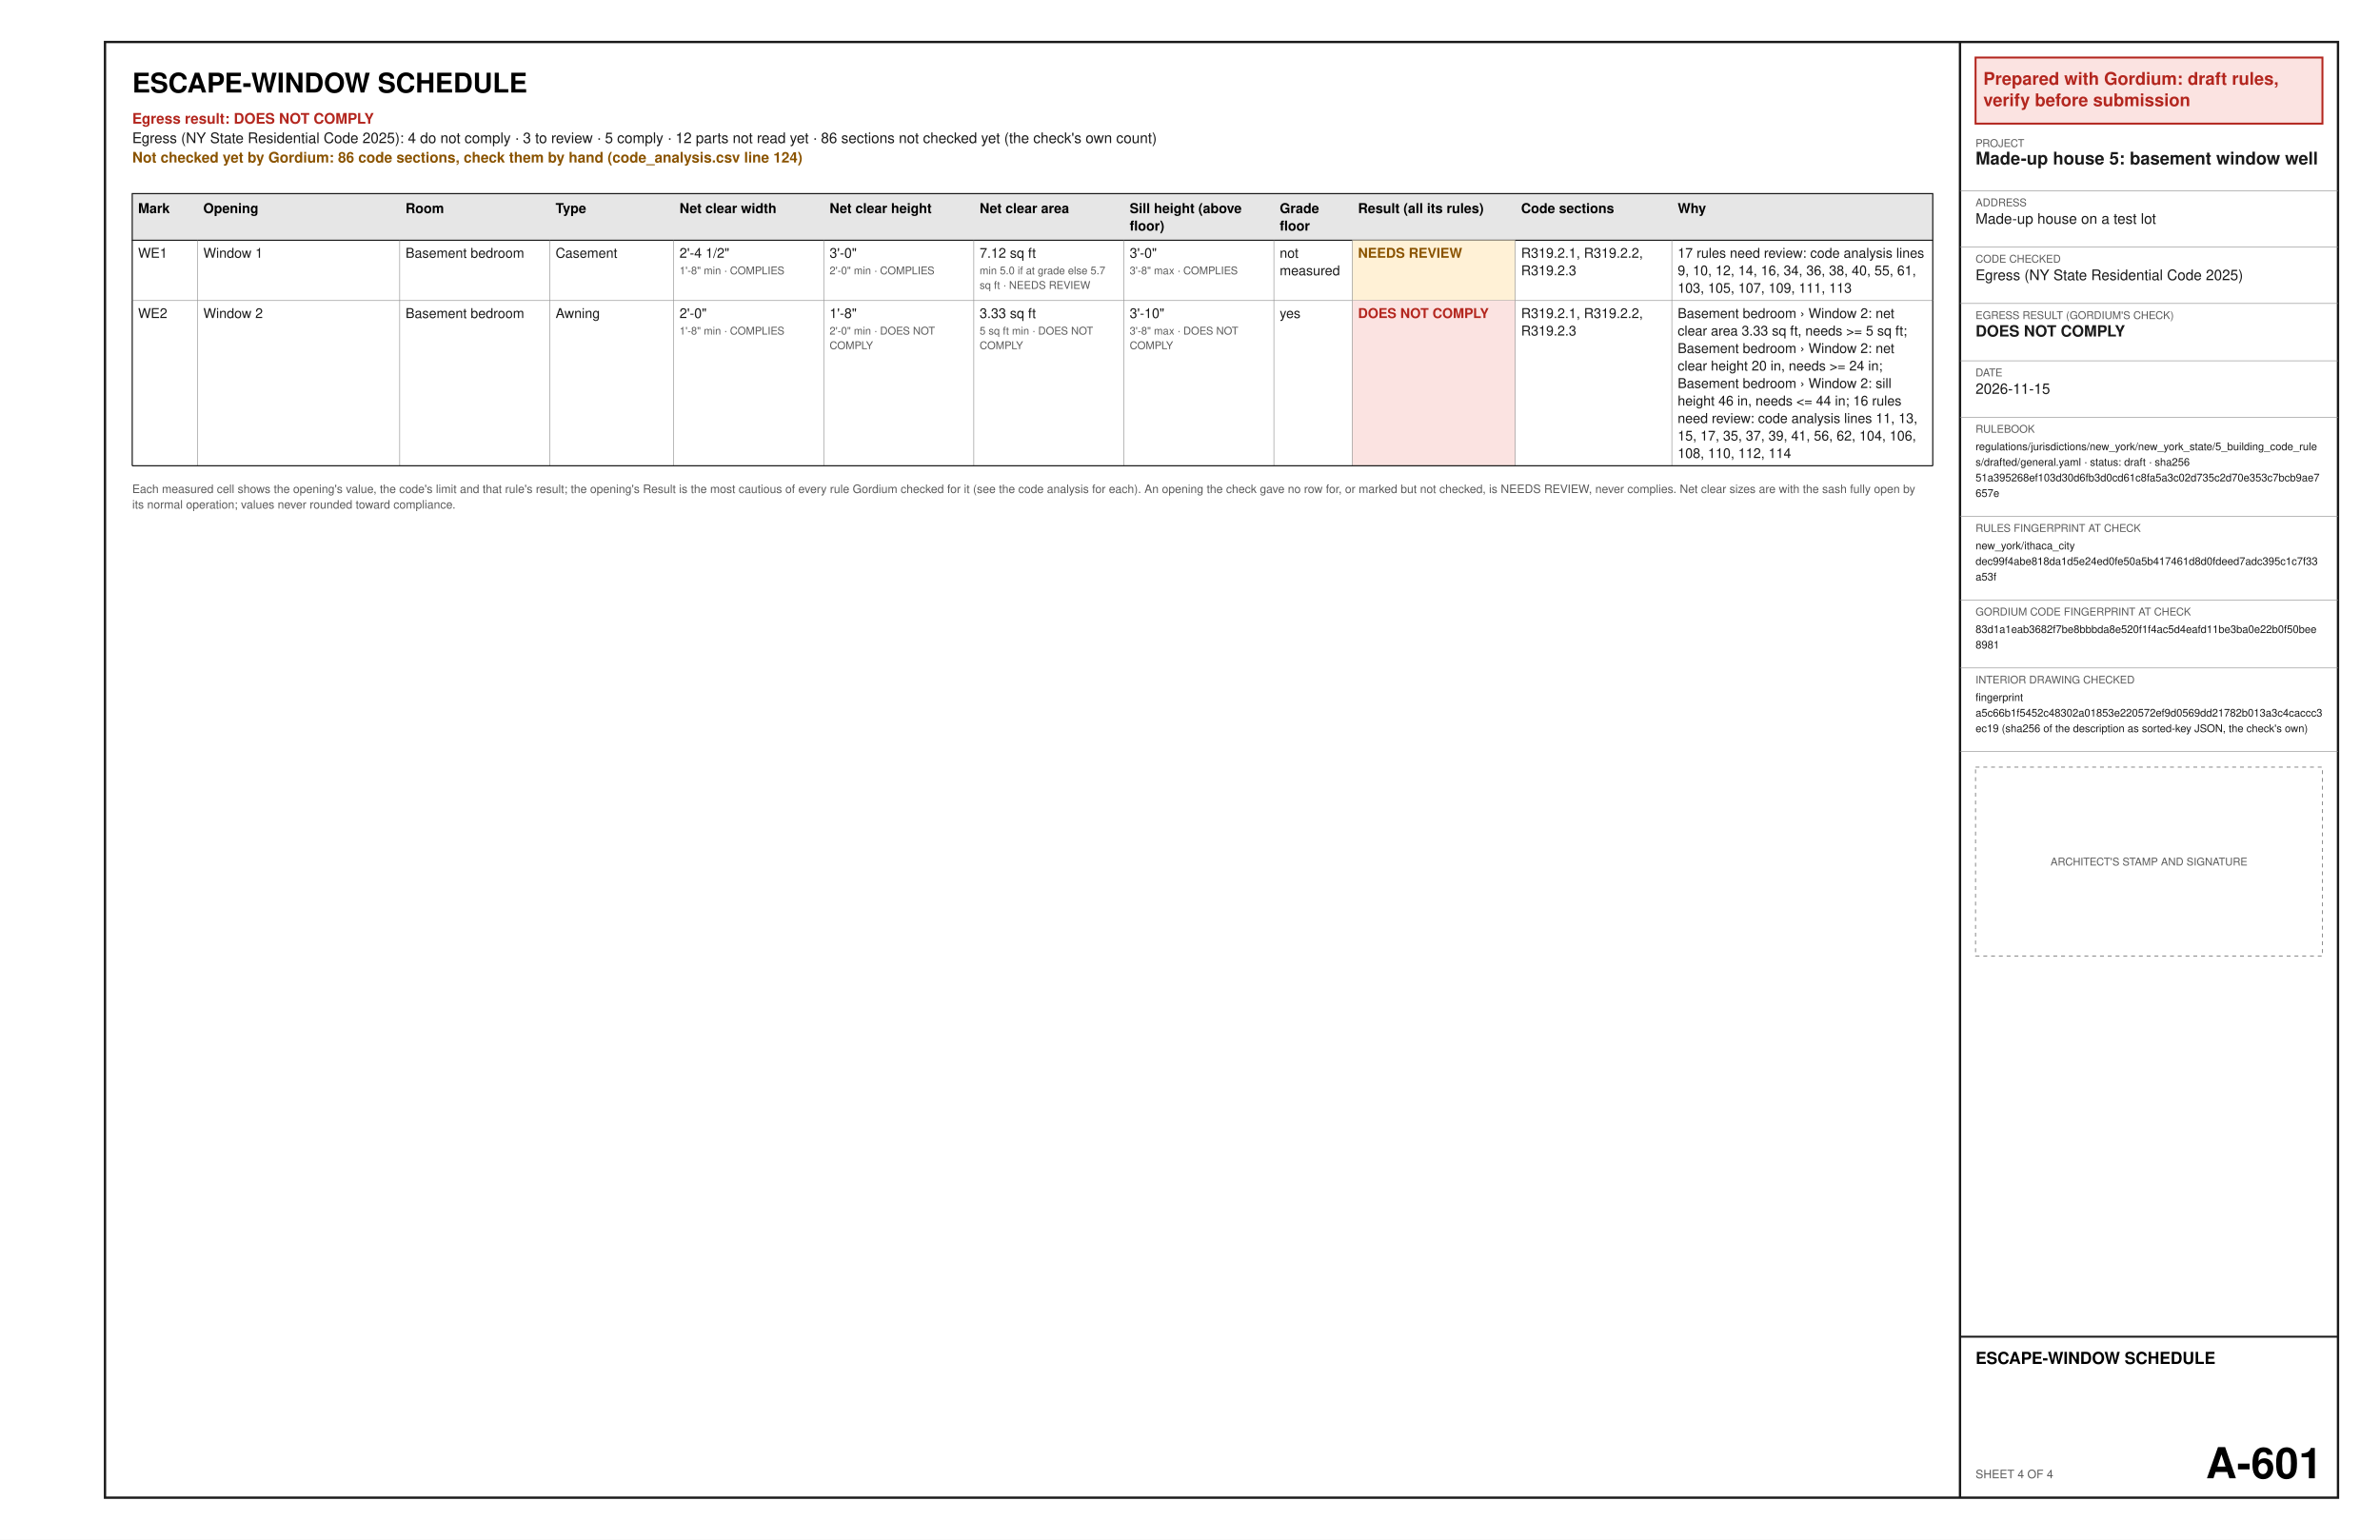
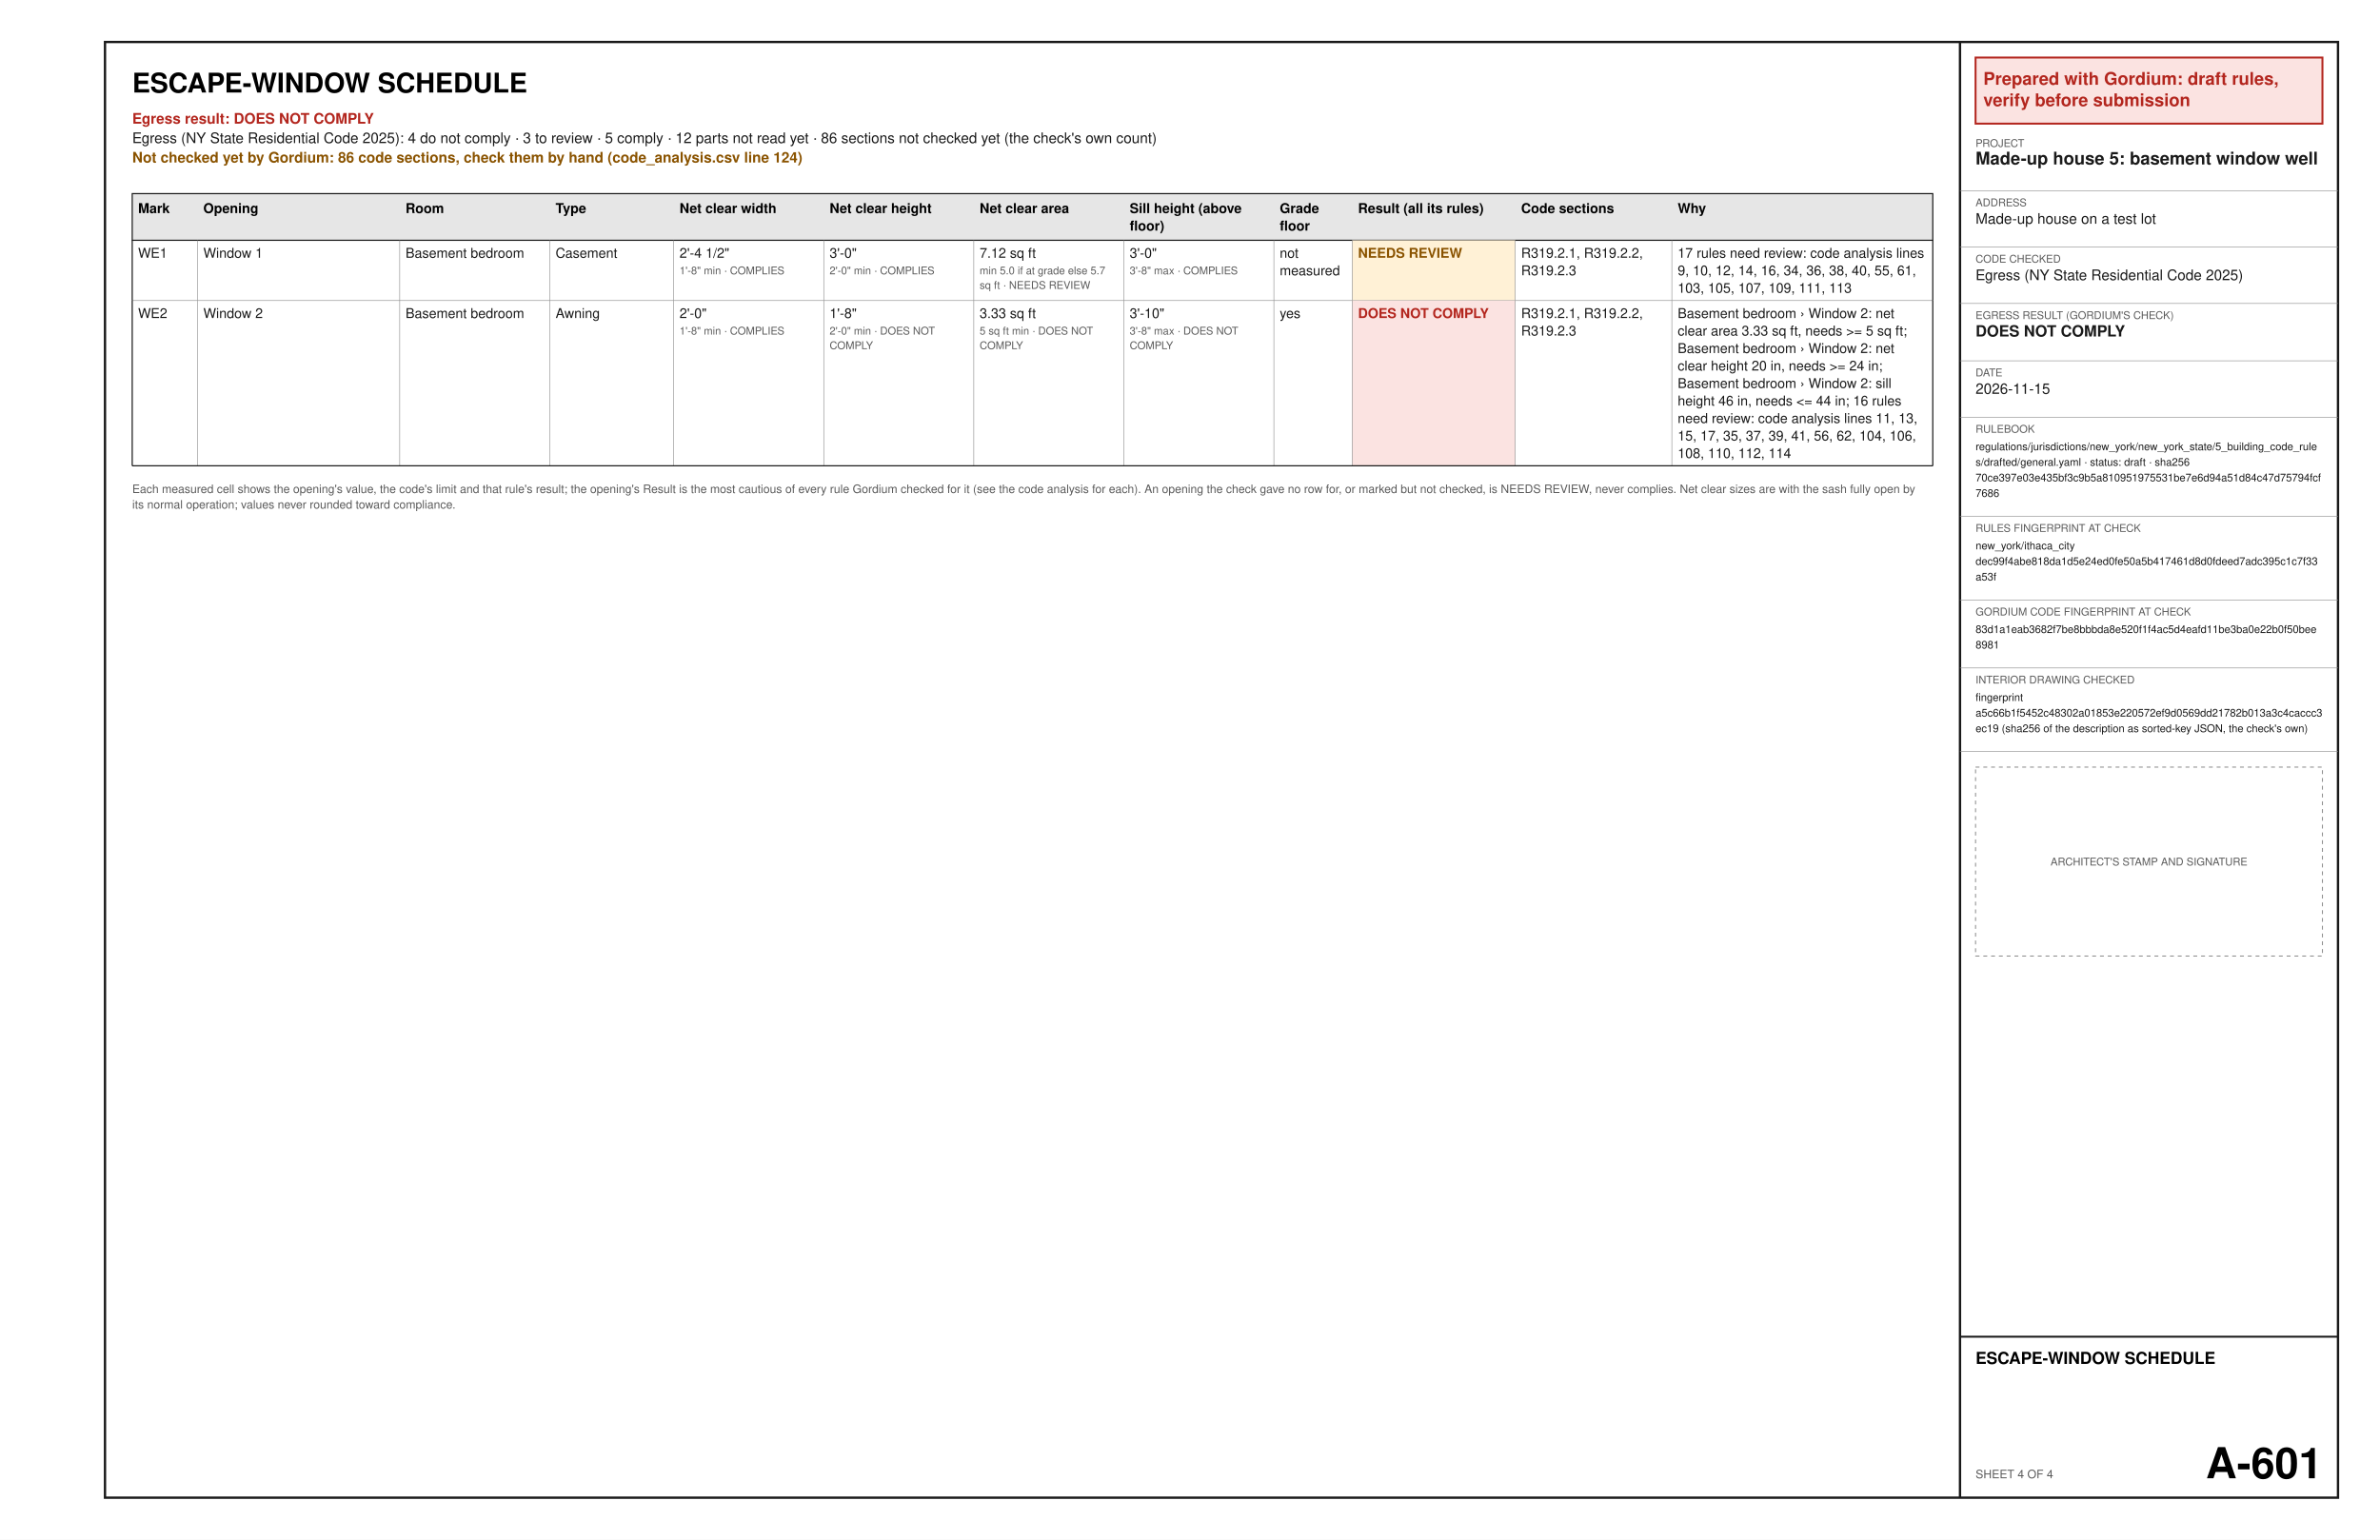
<svg xmlns="http://www.w3.org/2000/svg" width="17in" height="11in" viewBox="0 0 1224 792" font-family="Helvetica, Arial, sans-serif">
  <rect x="0" y="0" width="1224" height="792" fill="#ffffff" />
  <text x="68" y="47.6" font-size="14" font-weight="bold" text-anchor="start" fill="#000000" xml:space="preserve">ESCAPE-WINDOW SCHEDULE</text>
  <text x="68" y="63.6" font-size="7.5" font-weight="bold" text-anchor="start" fill="#b3261e" xml:space="preserve">Egress result: DOES NOT COMPLY</text>
  <text x="68" y="73.6" font-size="7.5" text-anchor="start" fill="#1a1a1a" xml:space="preserve">Egress (NY State Residential Code 2025): 4 do not comply · 3 to review · 5 comply · 12 parts not read yet · 86 sections not checked yet (the check's own count)</text>
  <text x="68" y="83.6" font-size="7.5" font-weight="bold" text-anchor="start" fill="#8a5300" xml:space="preserve">Not checked yet by Gordium: 86 code sections, check them by hand (code_analysis.csv line 124)</text>
  <polygon points="68,99.6 994,99.6 994,123.6 68,123.6" fill="#e6e6e6" stroke="#1a1a1a" stroke-width="0.6" />
  <text x="71" y="109.6" font-size="7" font-weight="bold" text-anchor="start" fill="#000000" xml:space="preserve">Mark</text>
  <text x="104.55" y="109.6" font-size="7" font-weight="bold" text-anchor="start" fill="#000000" xml:space="preserve">Opening</text>
  <text x="208.56" y="109.6" font-size="7" font-weight="bold" text-anchor="start" fill="#000000" xml:space="preserve">Room</text>
  <text x="285.72" y="109.6" font-size="7" font-weight="bold" text-anchor="start" fill="#000000" xml:space="preserve">Type</text>
  <text x="349.47" y="109.6" font-size="7" font-weight="bold" text-anchor="start" fill="#000000" xml:space="preserve">Net clear width</text>
  <text x="426.64" y="109.6" font-size="7" font-weight="bold" text-anchor="start" fill="#000000" xml:space="preserve">Net clear height</text>
  <text x="503.8" y="109.6" font-size="7" font-weight="bold" text-anchor="start" fill="#000000" xml:space="preserve">Net clear area</text>
  <text x="580.97" y="109.6" font-size="7" font-weight="bold" text-anchor="start" fill="#000000" xml:space="preserve">Sill height (above</text>
  <text x="580.97" y="118.6" font-size="7" font-weight="bold" text-anchor="start" fill="#000000" xml:space="preserve">floor)</text>
  <text x="658.14" y="109.6" font-size="7" font-weight="bold" text-anchor="start" fill="#000000" xml:space="preserve">Grade</text>
  <text x="658.14" y="118.6" font-size="7" font-weight="bold" text-anchor="start" fill="#000000" xml:space="preserve">floor</text>
  <text x="698.4" y="109.6" font-size="7" font-weight="bold" text-anchor="start" fill="#000000" xml:space="preserve">Result (all its rules)</text>
  <text x="782.28" y="109.6" font-size="7" font-weight="bold" text-anchor="start" fill="#000000" xml:space="preserve">Code sections</text>
  <text x="862.8" y="109.6" font-size="7" font-weight="bold" text-anchor="start" fill="#000000" xml:space="preserve">Why</text>
  <text x="71" y="132.6" font-size="7" text-anchor="start" fill="#1a1a1a" xml:space="preserve">WE1</text>
  <text x="104.55" y="132.6" font-size="7" text-anchor="start" fill="#1a1a1a" xml:space="preserve">Window 1</text>
  <text x="208.56" y="132.6" font-size="7" text-anchor="start" fill="#1a1a1a" xml:space="preserve">Basement bedroom</text>
  <text x="285.72" y="132.6" font-size="7" text-anchor="start" fill="#1a1a1a" xml:space="preserve">Casement</text>
  <text x="349.47" y="132.6" font-size="7" text-anchor="start" fill="#1a1a1a" xml:space="preserve">2'-4 1/2"</text>
  <text x="349.47" y="141.1" font-size="5.5" text-anchor="start" fill="#5a5a5a" xml:space="preserve">1'-8" min · COMPLIES</text>
  <text x="426.64" y="132.6" font-size="7" text-anchor="start" fill="#1a1a1a" xml:space="preserve">3'-0"</text>
  <text x="426.64" y="141.1" font-size="5.5" text-anchor="start" fill="#5a5a5a" xml:space="preserve">2'-0" min · COMPLIES</text>
  <text x="503.8" y="132.6" font-size="7" text-anchor="start" fill="#1a1a1a" xml:space="preserve">7.12 sq ft</text>
  <text x="503.8" y="141.1" font-size="5.5" text-anchor="start" fill="#5a5a5a" xml:space="preserve">min 5.0 if at grade else 5.7</text>
  <text x="503.8" y="148.6" font-size="5.5" text-anchor="start" fill="#5a5a5a" xml:space="preserve">sq ft · NEEDS REVIEW</text>
  <text x="580.97" y="132.6" font-size="7" text-anchor="start" fill="#1a1a1a" xml:space="preserve">3'-0"</text>
  <text x="580.97" y="141.1" font-size="5.5" text-anchor="start" fill="#5a5a5a" xml:space="preserve">3'-8" max · COMPLIES</text>
  <text x="658.14" y="132.6" font-size="7" text-anchor="start" fill="#1a1a1a" xml:space="preserve">not</text>
  <text x="658.14" y="141.6" font-size="7" text-anchor="start" fill="#1a1a1a" xml:space="preserve">measured</text>
  <polygon points="695.4,123.6 779.28,123.6 779.28,154.6 695.4,154.6" fill="#fff1d6" />
  <text x="698.4" y="132.6" font-size="7" font-weight="bold" text-anchor="start" fill="#8a5300" xml:space="preserve">NEEDS REVIEW</text>
  <text x="782.28" y="132.6" font-size="7" text-anchor="start" fill="#1a1a1a" xml:space="preserve">R319.2.1, R319.2.2,</text>
  <text x="782.28" y="141.6" font-size="7" text-anchor="start" fill="#1a1a1a" xml:space="preserve">R319.2.3</text>
  <text x="862.8" y="132.6" font-size="7" text-anchor="start" fill="#1a1a1a" xml:space="preserve">17 rules need review: code analysis lines</text>
  <text x="862.8" y="141.6" font-size="7" text-anchor="start" fill="#1a1a1a" xml:space="preserve">9, 10, 12, 14, 16, 34, 36, 38, 40, 55, 61,</text>
  <text x="862.8" y="150.6" font-size="7" text-anchor="start" fill="#1a1a1a" xml:space="preserve">103, 105, 107, 109, 111, 113</text>
  <line x1="68" y1="154.6" x2="994" y2="154.6" stroke="#8c8c8c" stroke-width="0.3" />
  <line x1="101.55" y1="123.6" x2="101.55" y2="154.6" stroke="#8c8c8c" stroke-width="0.3" />
  <line x1="205.56" y1="123.6" x2="205.56" y2="154.6" stroke="#8c8c8c" stroke-width="0.3" />
  <line x1="282.72" y1="123.6" x2="282.72" y2="154.6" stroke="#8c8c8c" stroke-width="0.3" />
  <line x1="346.47" y1="123.6" x2="346.47" y2="154.6" stroke="#8c8c8c" stroke-width="0.3" />
  <line x1="423.64" y1="123.6" x2="423.64" y2="154.6" stroke="#8c8c8c" stroke-width="0.3" />
  <line x1="500.8" y1="123.6" x2="500.8" y2="154.6" stroke="#8c8c8c" stroke-width="0.3" />
  <line x1="577.97" y1="123.6" x2="577.97" y2="154.6" stroke="#8c8c8c" stroke-width="0.3" />
  <line x1="655.14" y1="123.6" x2="655.14" y2="154.6" stroke="#8c8c8c" stroke-width="0.3" />
  <line x1="695.4" y1="123.6" x2="695.4" y2="154.6" stroke="#8c8c8c" stroke-width="0.3" />
  <line x1="779.28" y1="123.6" x2="779.28" y2="154.6" stroke="#8c8c8c" stroke-width="0.3" />
  <line x1="859.8" y1="123.6" x2="859.8" y2="154.6" stroke="#8c8c8c" stroke-width="0.3" />
  <line x1="68" y1="123.6" x2="68" y2="154.6" stroke="#1a1a1a" stroke-width="0.6" />
  <line x1="994" y1="123.6" x2="994" y2="154.6" stroke="#1a1a1a" stroke-width="0.6" />
  <text x="71" y="163.6" font-size="7" text-anchor="start" fill="#1a1a1a" xml:space="preserve">WE2</text>
  <text x="104.55" y="163.6" font-size="7" text-anchor="start" fill="#1a1a1a" xml:space="preserve">Window 2</text>
  <text x="208.56" y="163.6" font-size="7" text-anchor="start" fill="#1a1a1a" xml:space="preserve">Basement bedroom</text>
  <text x="285.72" y="163.6" font-size="7" text-anchor="start" fill="#1a1a1a" xml:space="preserve">Awning</text>
  <text x="349.47" y="163.6" font-size="7" text-anchor="start" fill="#1a1a1a" xml:space="preserve">2'-0"</text>
  <text x="349.47" y="172.1" font-size="5.5" text-anchor="start" fill="#5a5a5a" xml:space="preserve">1'-8" min · COMPLIES</text>
  <text x="426.64" y="163.6" font-size="7" text-anchor="start" fill="#1a1a1a" xml:space="preserve">1'-8"</text>
  <text x="426.64" y="172.1" font-size="5.5" text-anchor="start" fill="#5a5a5a" xml:space="preserve">2'-0" min · DOES NOT</text>
  <text x="426.64" y="179.6" font-size="5.5" text-anchor="start" fill="#5a5a5a" xml:space="preserve">COMPLY</text>
  <text x="503.8" y="163.6" font-size="7" text-anchor="start" fill="#1a1a1a" xml:space="preserve">3.33 sq ft</text>
  <text x="503.8" y="172.1" font-size="5.5" text-anchor="start" fill="#5a5a5a" xml:space="preserve">5 sq ft min · DOES NOT</text>
  <text x="503.8" y="179.6" font-size="5.5" text-anchor="start" fill="#5a5a5a" xml:space="preserve">COMPLY</text>
  <text x="580.97" y="163.6" font-size="7" text-anchor="start" fill="#1a1a1a" xml:space="preserve">3'-10"</text>
  <text x="580.97" y="172.1" font-size="5.5" text-anchor="start" fill="#5a5a5a" xml:space="preserve">3'-8" max · DOES NOT</text>
  <text x="580.97" y="179.6" font-size="5.5" text-anchor="start" fill="#5a5a5a" xml:space="preserve">COMPLY</text>
  <text x="658.14" y="163.6" font-size="7" text-anchor="start" fill="#1a1a1a" xml:space="preserve">yes</text>
  <polygon points="695.4,154.6 779.28,154.6 779.28,239.6 695.4,239.6" fill="#fbe3e1" />
  <text x="698.4" y="163.6" font-size="7" font-weight="bold" text-anchor="start" fill="#b3261e" xml:space="preserve">DOES NOT COMPLY</text>
  <text x="782.28" y="163.6" font-size="7" text-anchor="start" fill="#1a1a1a" xml:space="preserve">R319.2.1, R319.2.2,</text>
  <text x="782.28" y="172.6" font-size="7" text-anchor="start" fill="#1a1a1a" xml:space="preserve">R319.2.3</text>
  <text x="862.8" y="163.6" font-size="7" text-anchor="start" fill="#1a1a1a" xml:space="preserve">Basement bedroom › Window 2: net</text>
  <text x="862.8" y="172.6" font-size="7" text-anchor="start" fill="#1a1a1a" xml:space="preserve">clear area 3.33 sq ft, needs &gt;= 5 sq ft;</text>
  <text x="862.8" y="181.6" font-size="7" text-anchor="start" fill="#1a1a1a" xml:space="preserve">Basement bedroom › Window 2: net</text>
  <text x="862.8" y="190.6" font-size="7" text-anchor="start" fill="#1a1a1a" xml:space="preserve">clear height 20 in, needs &gt;= 24 in;</text>
  <text x="862.8" y="199.6" font-size="7" text-anchor="start" fill="#1a1a1a" xml:space="preserve">Basement bedroom › Window 2: sill</text>
  <text x="862.8" y="208.6" font-size="7" text-anchor="start" fill="#1a1a1a" xml:space="preserve">height 46 in, needs &lt;= 44 in; 16 rules</text>
  <text x="862.8" y="217.6" font-size="7" text-anchor="start" fill="#1a1a1a" xml:space="preserve">need review: code analysis lines 11, 13,</text>
  <text x="862.8" y="226.6" font-size="7" text-anchor="start" fill="#1a1a1a" xml:space="preserve">15, 17, 35, 37, 39, 41, 56, 62, 104, 106,</text>
  <text x="862.8" y="235.6" font-size="7" text-anchor="start" fill="#1a1a1a" xml:space="preserve">108, 110, 112, 114</text>
  <line x1="68" y1="239.6" x2="994" y2="239.6" stroke="#8c8c8c" stroke-width="0.3" />
  <line x1="101.55" y1="154.6" x2="101.55" y2="239.6" stroke="#8c8c8c" stroke-width="0.3" />
  <line x1="205.56" y1="154.6" x2="205.56" y2="239.6" stroke="#8c8c8c" stroke-width="0.3" />
  <line x1="282.72" y1="154.6" x2="282.72" y2="239.6" stroke="#8c8c8c" stroke-width="0.3" />
  <line x1="346.47" y1="154.6" x2="346.47" y2="239.6" stroke="#8c8c8c" stroke-width="0.3" />
  <line x1="423.64" y1="154.6" x2="423.64" y2="239.6" stroke="#8c8c8c" stroke-width="0.3" />
  <line x1="500.8" y1="154.6" x2="500.8" y2="239.6" stroke="#8c8c8c" stroke-width="0.3" />
  <line x1="577.97" y1="154.6" x2="577.97" y2="239.6" stroke="#8c8c8c" stroke-width="0.3" />
  <line x1="655.14" y1="154.6" x2="655.14" y2="239.6" stroke="#8c8c8c" stroke-width="0.3" />
  <line x1="695.4" y1="154.6" x2="695.4" y2="239.6" stroke="#8c8c8c" stroke-width="0.3" />
  <line x1="779.28" y1="154.6" x2="779.28" y2="239.6" stroke="#8c8c8c" stroke-width="0.3" />
  <line x1="859.8" y1="154.6" x2="859.8" y2="239.6" stroke="#8c8c8c" stroke-width="0.3" />
  <line x1="68" y1="154.6" x2="68" y2="239.6" stroke="#1a1a1a" stroke-width="0.6" />
  <line x1="994" y1="154.6" x2="994" y2="239.6" stroke="#1a1a1a" stroke-width="0.6" />
  <line x1="68" y1="239.6" x2="994" y2="239.6" stroke="#1a1a1a" stroke-width="0.6" />
  <text x="68" y="253.6" font-size="6" text-anchor="start" fill="#5a5a5a" xml:space="preserve">Each measured cell shows the opening's value, the code's limit and that rule's result; the opening's Result is the most cautious of every rule Gordium checked for it (see the code analysis for each). An opening the check gave no row for, or marked but not checked, is NEEDS REVIEW, never complies. Net clear sizes are with the sash fully open by</text>
  <text x="68" y="261.6" font-size="6" text-anchor="start" fill="#5a5a5a" xml:space="preserve">its normal operation; values never rounded toward compliance.</text>
  <polygon points="54,21.6 1202.4,21.6 1202.4,770.4 54,770.4" fill="none" stroke="#1a1a1a" stroke-width="1.2" />
  <line x1="1008" y1="21.6" x2="1008" y2="770.4" stroke="#1a1a1a" stroke-width="1.2" />
  <polygon points="1016,29.6 1194.4,29.6 1194.4,63.6 1016,63.6" fill="#fbe3e1" stroke="#b3261e" stroke-width="1" />
  <text x="1020" y="43.6" font-size="9" font-weight="bold" text-anchor="start" fill="#b3261e" xml:space="preserve">Prepared with Gordium: draft rules,</text>
  <text x="1020" y="54.6" font-size="9" font-weight="bold" text-anchor="start" fill="#b3261e" xml:space="preserve">verify before submission</text>
  <text x="1016" y="75.6" font-size="5.5" text-anchor="start" fill="#5a5a5a" xml:space="preserve">PROJECT</text>
  <text x="1016" y="84.6" font-size="9" font-weight="bold" text-anchor="start" fill="#1a1a1a" xml:space="preserve">Made-up house 5: basement window well</text>
  <line x1="1008" y1="98.1" x2="1202.4" y2="98.1" stroke="#8c8c8c" stroke-width="0.3" />
  <text x="1016" y="106.1" font-size="5.5" text-anchor="start" fill="#5a5a5a" xml:space="preserve">ADDRESS</text>
  <text x="1016" y="115.1" font-size="7.5" text-anchor="start" fill="#1a1a1a" xml:space="preserve">Made-up house on a test lot</text>
  <line x1="1008" y1="127.1" x2="1202.4" y2="127.1" stroke="#8c8c8c" stroke-width="0.3" />
  <text x="1016" y="135.1" font-size="5.5" text-anchor="start" fill="#5a5a5a" xml:space="preserve">CODE CHECKED</text>
  <text x="1016" y="144.1" font-size="7.5" text-anchor="start" fill="#1a1a1a" xml:space="preserve">Egress (NY State Residential Code 2025)</text>
  <line x1="1008" y1="156.1" x2="1202.4" y2="156.1" stroke="#8c8c8c" stroke-width="0.3" />
  <text x="1016" y="164.1" font-size="5.5" text-anchor="start" fill="#5a5a5a" xml:space="preserve">EGRESS RESULT (GORDIUM'S CHECK)</text>
  <text x="1016" y="173.1" font-size="8" font-weight="bold" text-anchor="start" fill="#1a1a1a" xml:space="preserve">DOES NOT COMPLY</text>
  <line x1="1008" y1="185.6" x2="1202.4" y2="185.6" stroke="#8c8c8c" stroke-width="0.3" />
  <text x="1016" y="193.6" font-size="5.5" text-anchor="start" fill="#5a5a5a" xml:space="preserve">DATE</text>
  <text x="1016" y="202.6" font-size="7.5" text-anchor="start" fill="#1a1a1a" xml:space="preserve">2026-11-15</text>
  <line x1="1008" y1="214.6" x2="1202.4" y2="214.6" stroke="#8c8c8c" stroke-width="0.3" />
  <text x="1016" y="222.6" font-size="5.5" text-anchor="start" fill="#5a5a5a" xml:space="preserve">RULEBOOK</text>
  <text x="1016" y="231.6" font-size="5.5" text-anchor="start" fill="#1a1a1a" xml:space="preserve">regulations/jurisdictions/new_york/new_york_state/5_building_code_rule</text>
  <text x="1016" y="239.6" font-size="5.5" text-anchor="start" fill="#1a1a1a" xml:space="preserve">s/drafted/general.yaml · status: draft · sha256</text>
-   <text x="1016" y="247.6" font-size="5.5" text-anchor="start" fill="#1a1a1a" xml:space="preserve">51a395268ef103d30d6fb3d0cd61c8fa5a3c02d735c2d70e353c7bcb9ae7</text>
-   <text x="1016" y="255.6" font-size="5.5" text-anchor="start" fill="#1a1a1a" xml:space="preserve">657e</text>
+   <text x="1016" y="247.6" font-size="5.5" text-anchor="start" fill="#1a1a1a" xml:space="preserve">70ce397e03e435bf3c9b5a810951975531be7e6d94a51d84c47d75794fcf</text>
+   <text x="1016" y="255.6" font-size="5.5" text-anchor="start" fill="#1a1a1a" xml:space="preserve">7686</text>
  <line x1="1008" y1="265.6" x2="1202.4" y2="265.6" stroke="#8c8c8c" stroke-width="0.3" />
  <text x="1016" y="273.6" font-size="5.5" text-anchor="start" fill="#5a5a5a" xml:space="preserve">RULES FINGERPRINT AT CHECK</text>
  <text x="1016" y="282.6" font-size="5.5" text-anchor="start" fill="#1a1a1a" xml:space="preserve">new_york/ithaca_city</text>
  <text x="1016" y="290.6" font-size="5.5" text-anchor="start" fill="#1a1a1a" xml:space="preserve">dec99f4abe818da1d5e24ed0fe50a5b417461d8d0fdeed7adc395c1c7f33</text>
  <text x="1016" y="298.6" font-size="5.5" text-anchor="start" fill="#1a1a1a" xml:space="preserve">a53f</text>
  <line x1="1008" y1="308.6" x2="1202.4" y2="308.6" stroke="#8c8c8c" stroke-width="0.3" />
  <text x="1016" y="316.6" font-size="5.5" text-anchor="start" fill="#5a5a5a" xml:space="preserve">GORDIUM CODE FINGERPRINT AT CHECK</text>
  <text x="1016" y="325.6" font-size="5.5" text-anchor="start" fill="#1a1a1a" xml:space="preserve">83d1a1eab3682f7be8bbbda8e520f1f4ac5d4eafd11be3ba0e22b0f50bee</text>
  <text x="1016" y="333.6" font-size="5.5" text-anchor="start" fill="#1a1a1a" xml:space="preserve">8981</text>
  <line x1="1008" y1="343.6" x2="1202.4" y2="343.6" stroke="#8c8c8c" stroke-width="0.3" />
  <text x="1016" y="351.6" font-size="5.5" text-anchor="start" fill="#5a5a5a" xml:space="preserve">INTERIOR DRAWING CHECKED</text>
  <text x="1016" y="360.6" font-size="5.5" text-anchor="start" fill="#1a1a1a" xml:space="preserve">fingerprint</text>
  <text x="1016" y="368.6" font-size="5.5" text-anchor="start" fill="#1a1a1a" xml:space="preserve">a5c66b1f5452c48302a01853e220572ef9d0569dd21782b013a3c4caccc3</text>
  <text x="1016" y="376.6" font-size="5.5" text-anchor="start" fill="#1a1a1a" xml:space="preserve">ec19 (sha256 of the description as sorted-key JSON, the check's own)</text>
  <line x1="1008" y1="386.6" x2="1202.4" y2="386.6" stroke="#8c8c8c" stroke-width="0.3" />
  <polygon points="1016,394.6 1194.4,394.6 1194.4,491.8 1016,491.8" fill="none" stroke="#8c8c8c" stroke-width="0.5" stroke-dasharray="2 2" />
  <text x="1105.2" y="445.2" font-size="5.5" text-anchor="middle" fill="#5a5a5a" xml:space="preserve">ARCHITECT'S STAMP AND SIGNATURE</text>
  <line x1="1008" y1="687.6" x2="1202.4" y2="687.6" stroke="#1a1a1a" stroke-width="1" />
  <text x="1016" y="701.6" font-size="8.5" font-weight="bold" text-anchor="start" fill="#000000" xml:space="preserve">ESCAPE-WINDOW SCHEDULE</text>
  <text x="1016" y="760.4" font-size="6" text-anchor="start" fill="#5a5a5a" xml:space="preserve">SHEET 4 OF 4</text>
  <text x="1194.4" y="760.4" font-size="22" font-weight="bold" text-anchor="end" fill="#000000" xml:space="preserve">A-601</text>
</svg>
